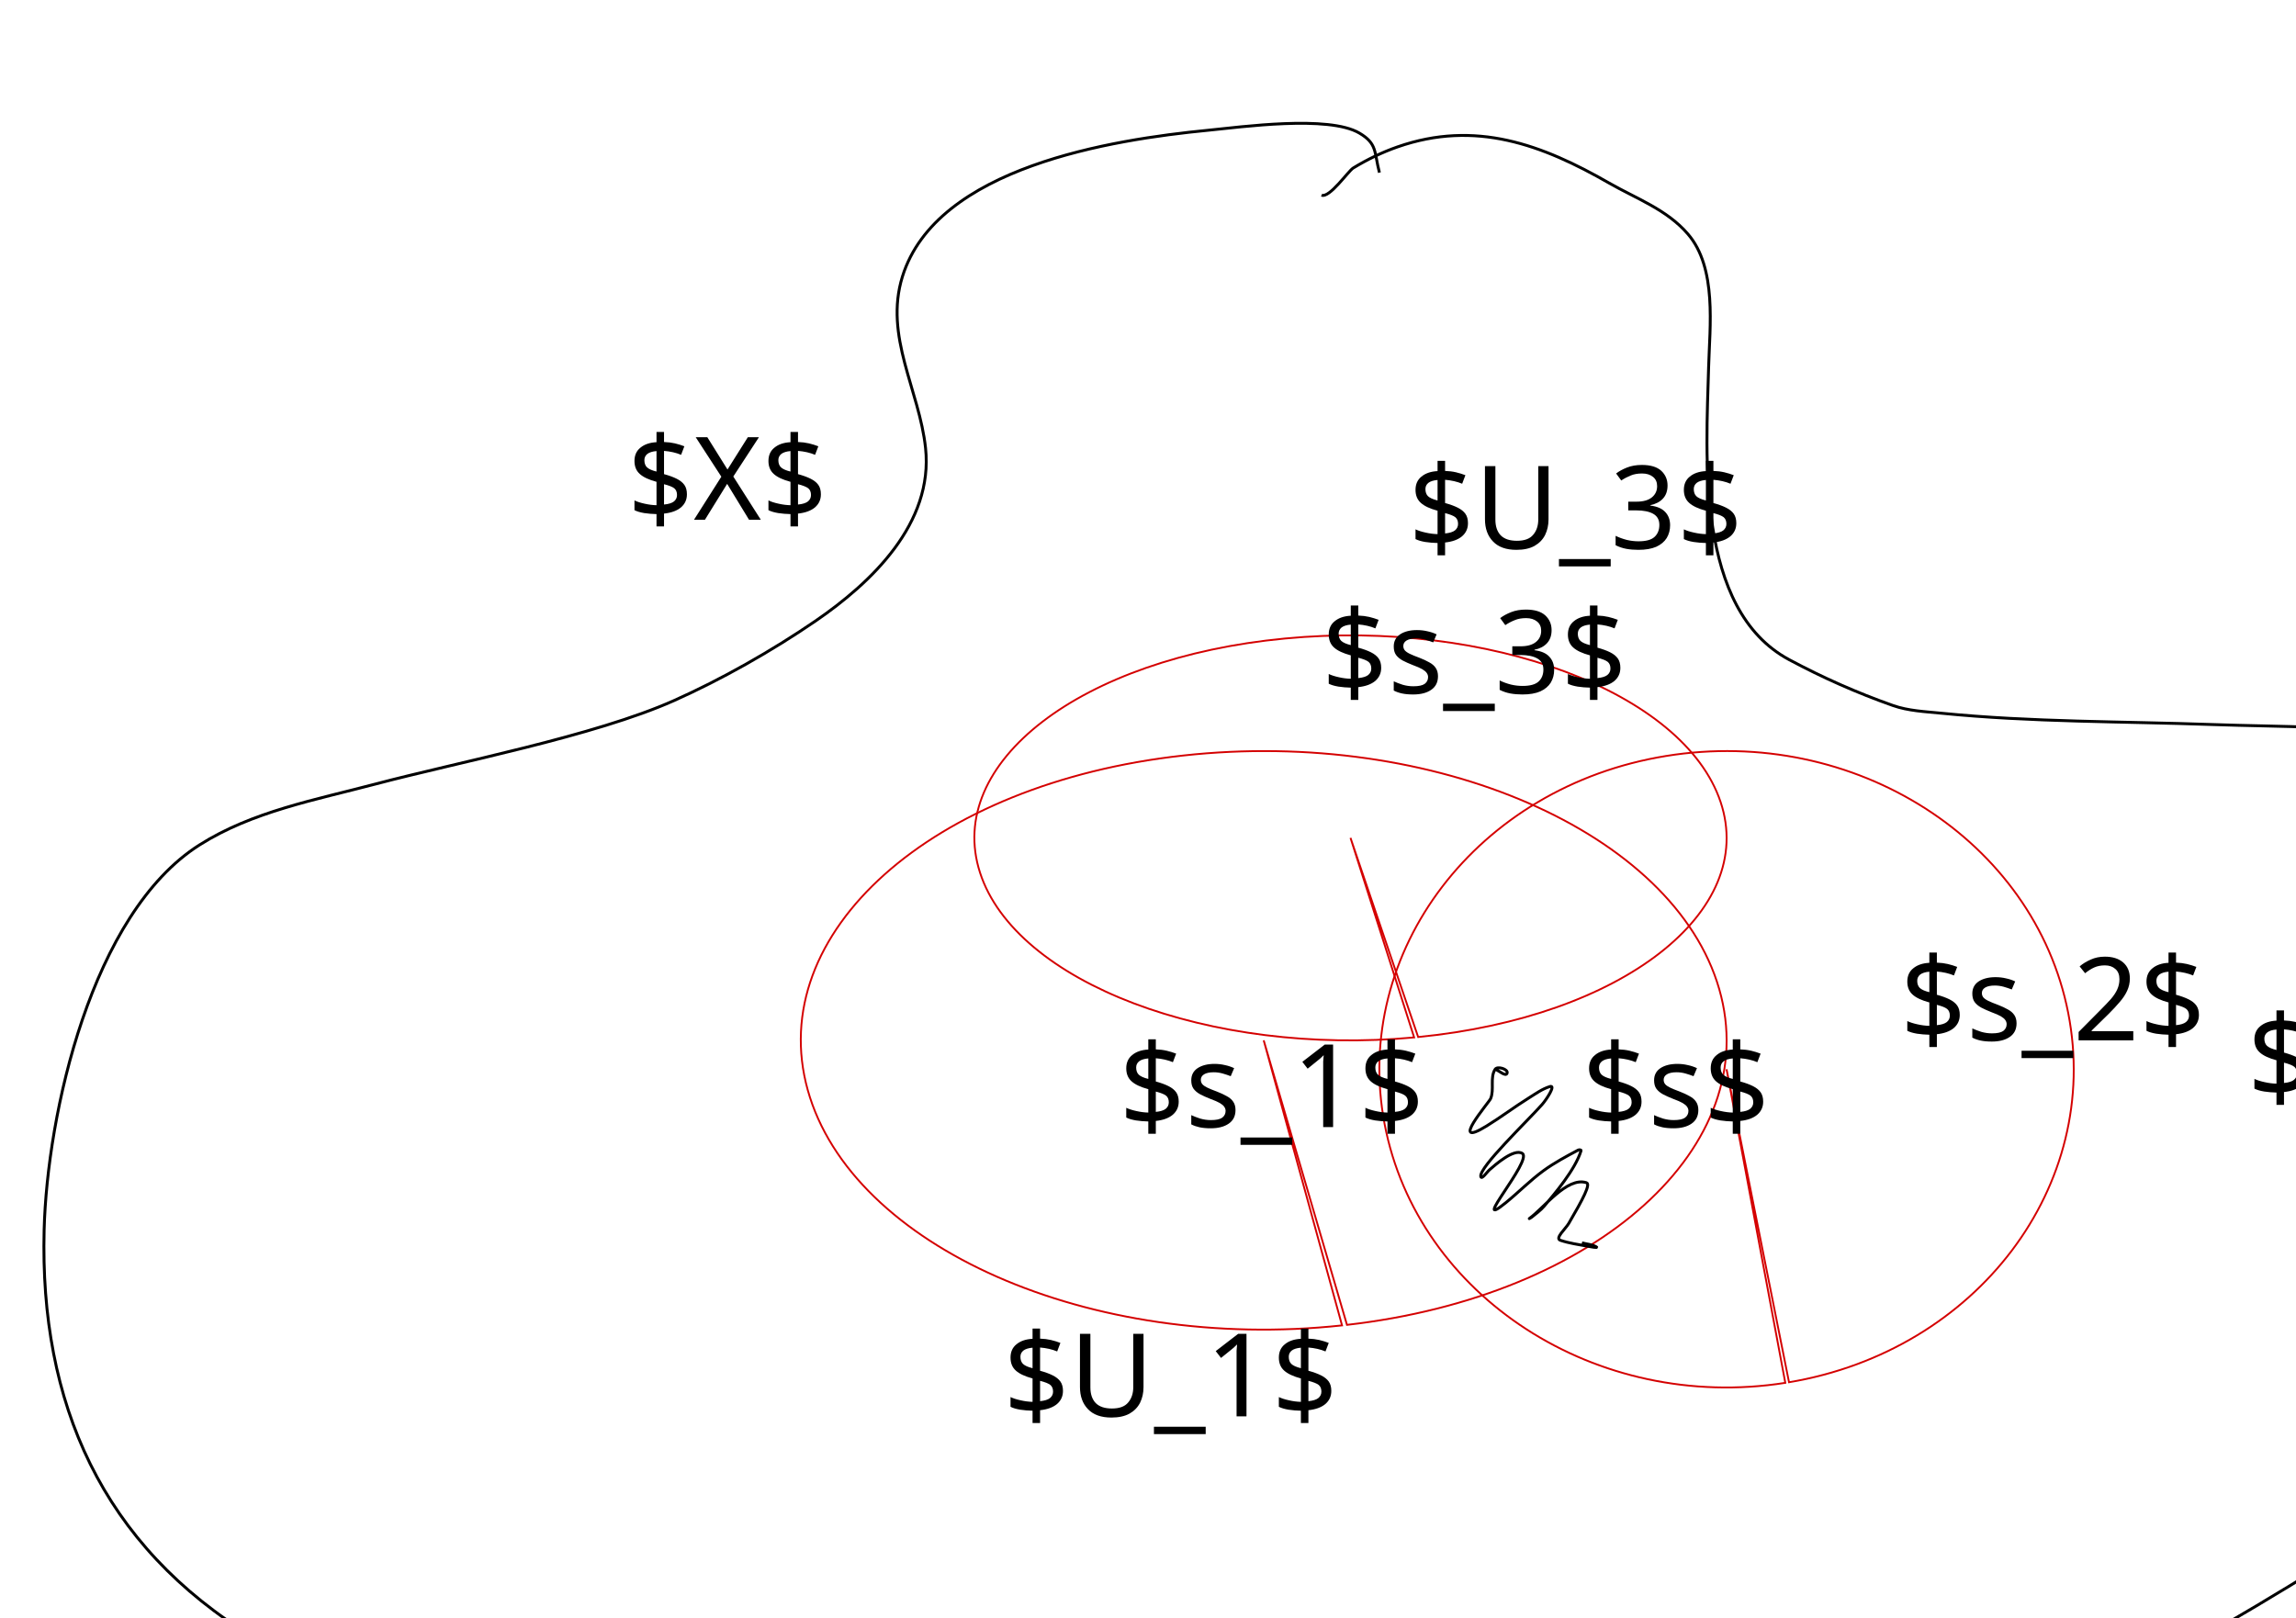
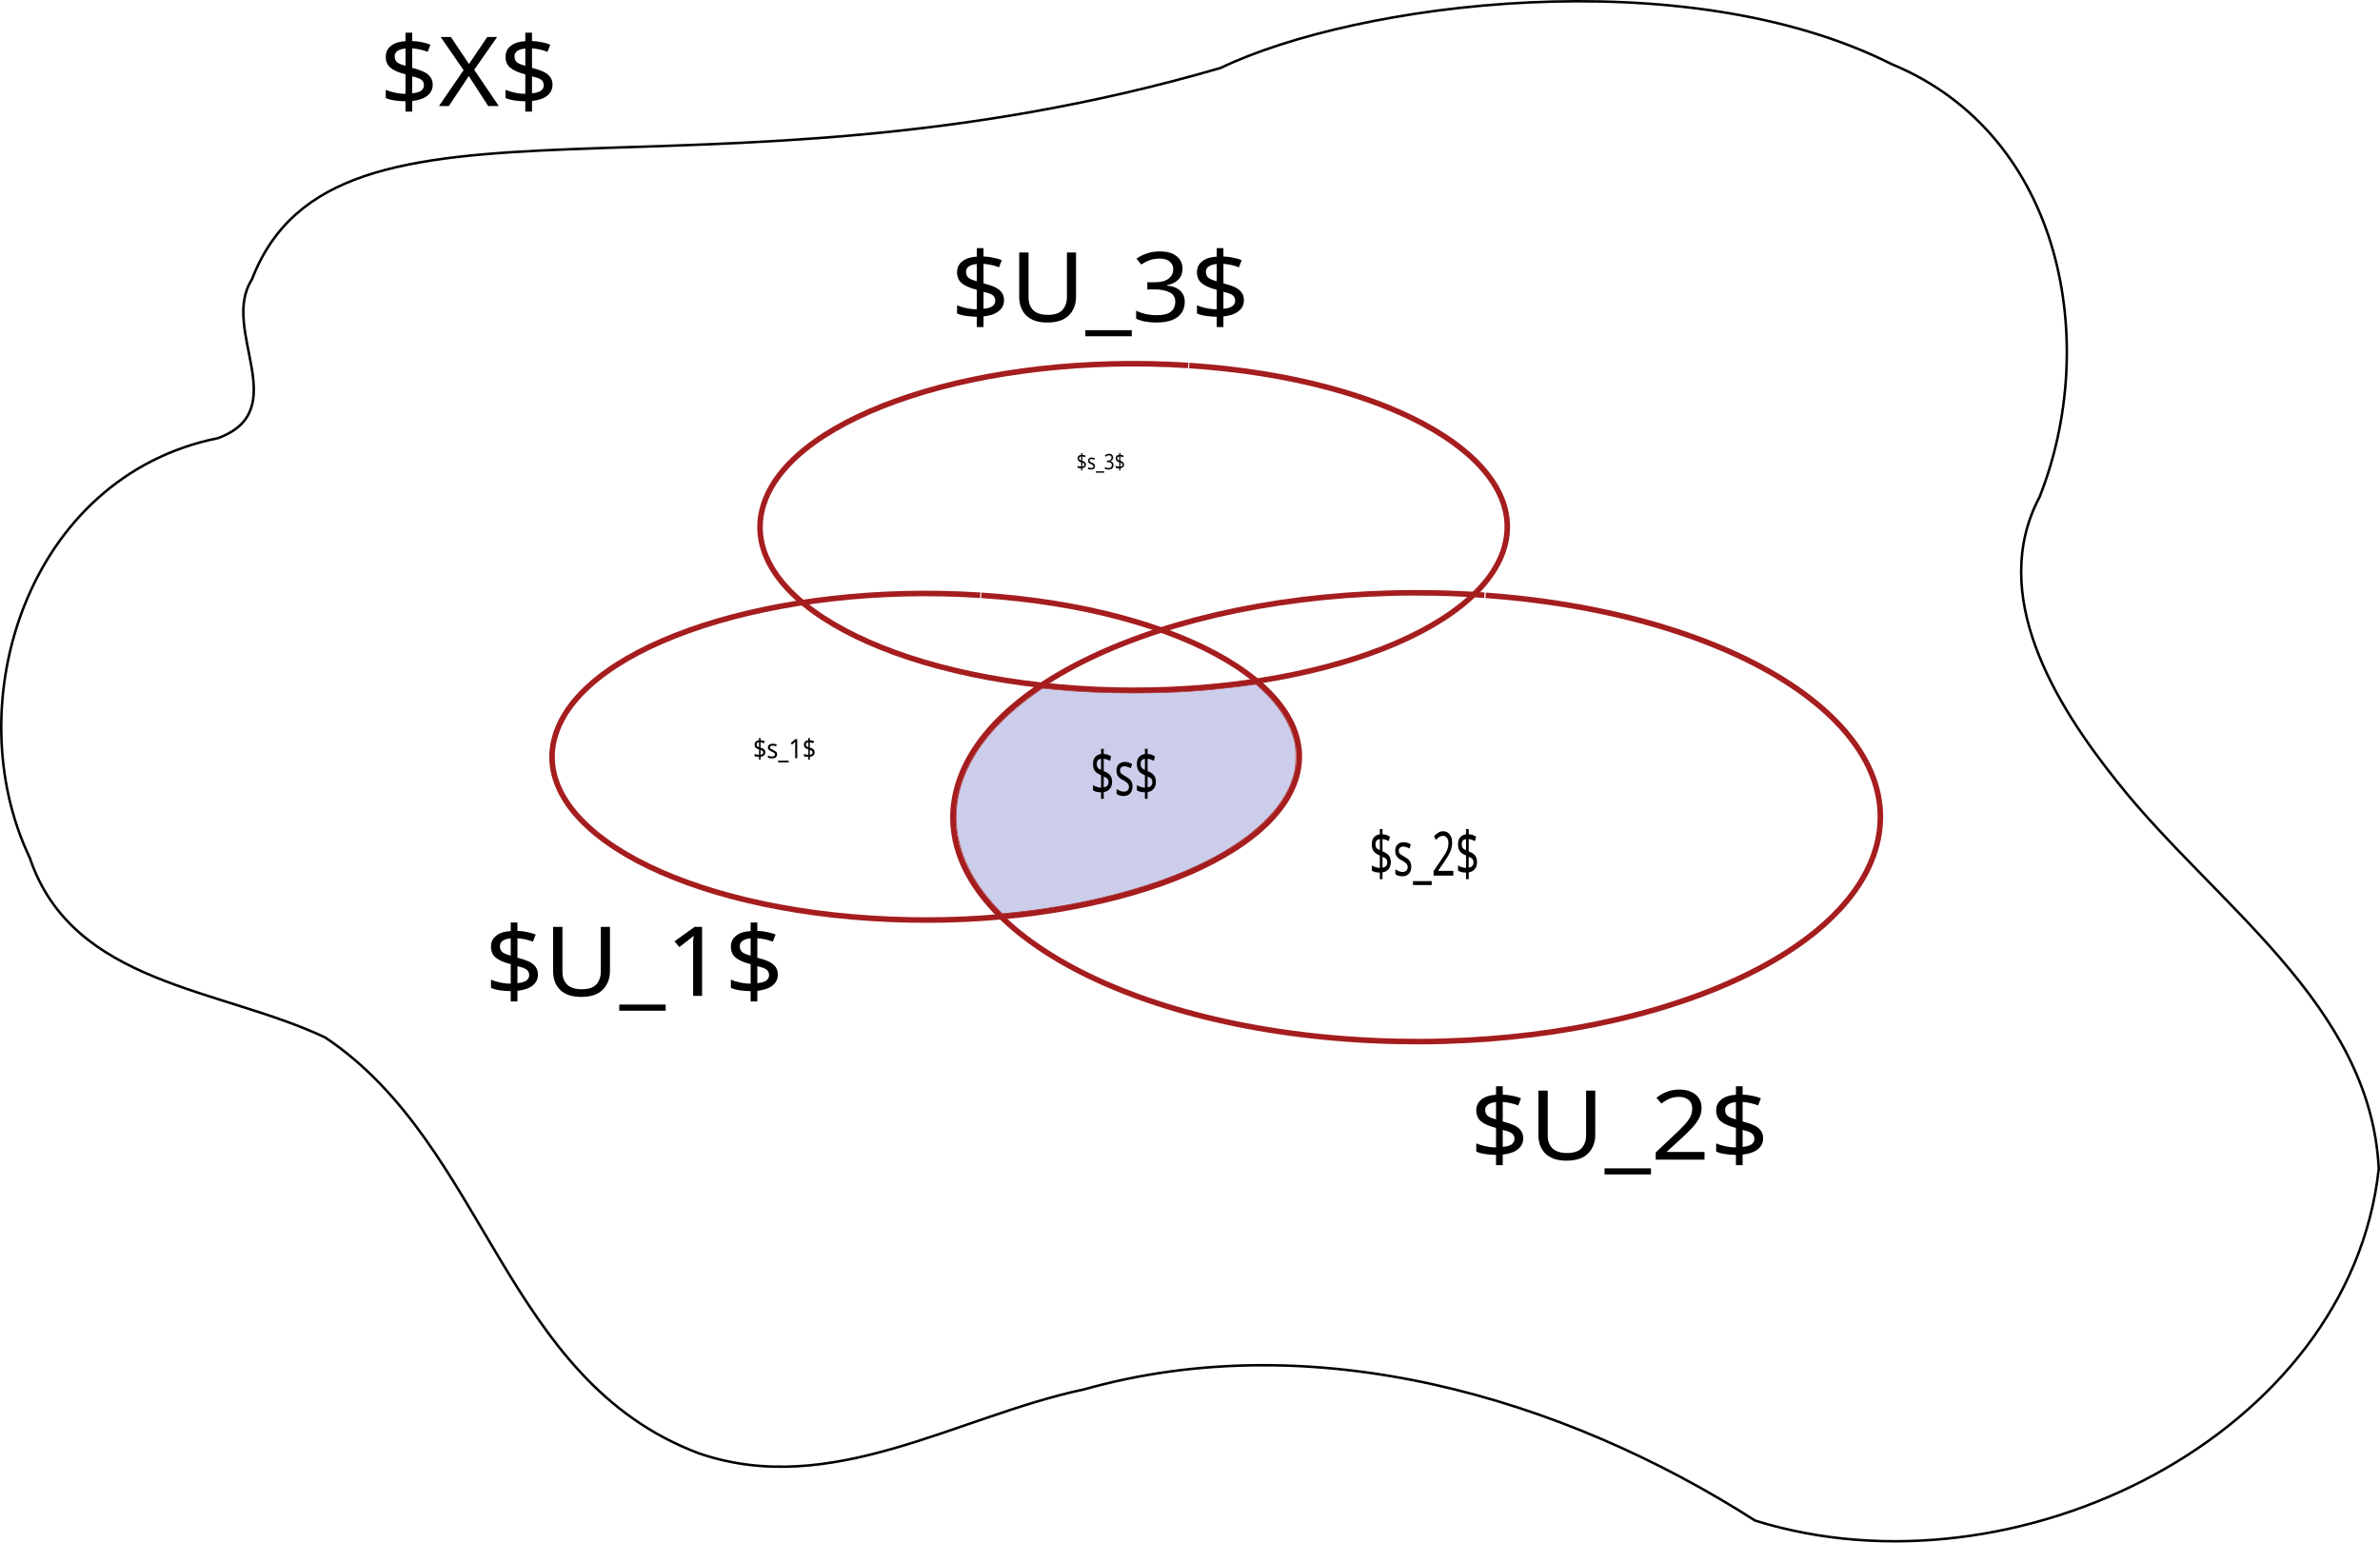
- <svg xmlns="http://www.w3.org/2000/svg" width="210mm" height="148mm" viewBox="0 0 210 148" version="1.1" id="svg8">
+ <svg xmlns="http://www.w3.org/2000/svg" width="206.37mm" height="133.768mm" viewBox="0 0 206.37 133.768" version="1.1" id="svg8">
  <defs id="defs2" />
-   <g id="layer1">
-     <path style="fill:none;stroke:#000000;stroke-width:0.265px;stroke-linecap:butt;stroke-linejoin:miter;stroke-opacity:1" d="m 126.167,15.792 c -0.49,-1.899 -0.192,-2.647 -1.827,-3.614 -2.824,-1.671 -10.826,-0.558 -13.871,-0.26 -8.748,0.858 -24.818,3.352 -27.931,13.386 -1.698,5.475 1.554,10.38 2.117,15.685 0.731,6.89 -4.933,12.301 -10.091,15.833 -3.958,2.71 -8.576,5.328 -12.926,7.268 -7.269,3.242 -19.742,5.632 -27.326,7.638 -5.444,1.44 -11.234,2.501 -16.063,5.562 C 8.36,83.559 4.31,101.884 4.036,112.517 c -0.406,15.757 5.229,28.861 19.276,37.34 2.407,1.453 11.165,4.094 14.929,5.117 11.751,3.195 14.277,3.879 27.137,6.081 14.474,2.479 29.383,2.806 43.956,4.635 11.631,1.46 23.852,4.006 35.603,2.188 19.931,-3.083 39.221,-8.446 56.92,-18.355 4.092,-2.291 16.952,-9.914 22.262,-14.424 3.445,-2.926 14.205,-11.545 17.84,-17.724 5.839,-9.928 11.05,-23.534 4.044,-34.484 -1.721,-2.69 -3.96,-5.027 -6.198,-7.305 -9.577,-9.743 -25.199,-8.871 -37.418,-9.307 -8.304,-0.296 -16.542,-0.212 -24.832,-1.038 -1.485,-0.148 -3.014,-0.209 -4.422,-0.705 -3.261,-1.148 -6.44,-2.556 -9.487,-4.19 -8.589,-4.606 -7.594,-18.642 -7.37,-26.772 0.102,-3.712 0.781,-9.05 -1.89,-12.162 -1.934,-2.253 -4.725,-3.242 -7.219,-4.672 -6.098,-3.497 -12.215,-5.798 -19.351,-3.3 -1.41,0.493 -2.769,1.151 -4.044,1.928 -0.459,0.28 -2.169,2.78 -2.898,2.484" id="path835" />
-     <path style="fill:none;fill-rule:evenodd;stroke:#d40000;stroke-width:0.168;stroke-miterlimit:3.314;stroke-dashoffset:0.1" id="path837" d="M 129.341,94.9 A 34.396,18.521 0 0 1 89.637,79.829 34.396,18.521 0 0 1 117.517,58.409 34.396,18.521 0 0 1 157.372,73.363 34.396,18.521 0 0 1 129.709,94.864 l -6.188,-18.219 z" />
-     <path style="fill:none;fill-rule:evenodd;stroke:#d40000;stroke-width:0.168;stroke-miterlimit:3.314;stroke-dashoffset:0.1" id="path841" d="M 163.289,126.497 A 31.75,29.104 0 0 1 126.639,102.815 31.75,29.104 0 0 1 152.374,69.155 31.75,29.104 0 0 1 189.164,92.654 31.75,29.104 0 0 1 163.629,126.442 L 157.917,97.813 Z" />
-     <path style="fill:none;fill-rule:evenodd;stroke:#d40000;stroke-width:0.168;stroke-miterlimit:3.314;stroke-dashoffset:0.1" id="path843" d="M 122.747,121.243 A 42.333,26.458 0 0 1 73.88,99.715 42.333,26.458 0 0 1 108.194,69.115 42.333,26.458 0 0 1 157.246,90.477 42.333,26.458 0 0 1 123.199,121.193 l -7.616,-26.027 z" />
-     <text xml:space="preserve" style="font-size:10.583px;line-height:1.25;font-family:sans-serif;word-spacing:0px;stroke-width:0.265" x="57.375" y="47.542" id="text847">
-       <tspan x="57.375" y="47.542" style="stroke-width:0.265" id="tspan849">$X$</tspan>
+   <g id="layer1" transform="translate(0.7194147,-9.675646)">
+     <text xml:space="preserve" style="font-size:8.676px;line-height:1.25;font-family:sans-serif;word-spacing:0px;stroke-width:0.217" x="31.121" y="19.511" id="text847" transform="scale(1.034014,0.9671049)">
+       <tspan x="31.121" y="19.511" style="stroke-width:0.217" id="tspan849">$X$</tspan>
    </text>
-     <text xml:space="preserve" style="font-size:10.583px;line-height:1.25;font-family:sans-serif;word-spacing:0px;stroke-width:0.265" x="91.771" y="129.562" id="text843">
-       <tspan id="tspan841" x="91.771" y="129.562" style="stroke-width:0.265">$U_1$</tspan>
+     <text xml:space="preserve" style="font-size:8.676px;line-height:1.25;font-family:sans-serif;word-spacing:0px;stroke-width:0.217" x="39.944" y="99.305" id="text843" transform="scale(1.034014,0.9671049)">
+       <tspan id="tspan841" x="39.944" y="99.305" style="stroke-width:0.217">$U_1$</tspan>
    </text>
-     <text xml:space="preserve" style="font-size:10.583px;line-height:1.25;font-family:sans-serif;word-spacing:0px;stroke-width:0.265" x="205.542" y="100.458" id="text848">
-       <tspan id="tspan845" x="205.542" y="100.458" style="stroke-width:0.265">$U_2$</tspan>
+     <text xml:space="preserve" style="font-size:8.676px;line-height:1.25;font-family:sans-serif;word-spacing:0px;stroke-width:0.217" x="122.572" y="113.988" id="text848" transform="scale(1.034014,0.9671049)">
+       <tspan id="tspan845" x="122.572" y="113.988" style="stroke-width:0.217">$U_2$</tspan>
    </text>
-     <text xml:space="preserve" style="font-size:10.583px;line-height:1.25;font-family:sans-serif;word-spacing:0px;stroke-width:0.265" x="173.792" y="95.167" id="text852">
-       <tspan id="tspan850" x="173.792" y="95.167" style="stroke-width:0.265">$s_2$</tspan>
-       <tspan x="173.792" y="108.396" style="stroke-width:0.265" id="tspan854" />
+     <text xml:space="preserve" style="font-size:4.389px;line-height:1.25;font-family:sans-serif;word-spacing:0px;stroke-width:0.11" x="143.189" y="70.56" id="text852" transform="scale(0.8241712,1.21334)">
+       <tspan id="tspan850" x="143.189" y="70.56" style="stroke-width:0.11">$s_2$</tspan>
+       <tspan x="143.189" y="76.046" style="stroke-width:0.11" id="tspan854" />
    </text>
-     <text xml:space="preserve" style="font-size:10.583px;line-height:1.25;font-family:sans-serif;word-spacing:0px;stroke-width:0.265" x="102.354" y="103.104" id="text858">
-       <tspan id="tspan856" x="102.354" y="103.104" style="stroke-width:0.265">$s_1$</tspan>
+     <text xml:space="preserve" style="font-size:2.191px;line-height:1.25;font-family:sans-serif;word-spacing:0px;stroke-width:0.055" x="68.438" y="71.173" id="text858" transform="scale(0.9436253,1.059743)">
+       <tspan id="tspan856" x="68.438" y="71.173" style="stroke-width:0.055">$s_1$</tspan>
    </text>
-     <text xml:space="preserve" style="font-size:10.583px;line-height:1.25;font-family:sans-serif;word-spacing:0px;stroke-width:0.265" x="144.688" y="103.104" id="text862">
-       <tspan id="tspan860" x="144.688" y="103.104" style="stroke-width:0.265">$s$</tspan>
+     <text xml:space="preserve" style="font-size:8.676px;line-height:1.25;font-family:sans-serif;word-spacing:0px;stroke-width:0.217" x="79.03" y="38.832" id="text868" transform="scale(1.034014,0.9671049)">
+       <tspan id="tspan866" x="79.03" y="38.832" style="stroke-width:0.217">$U_3$</tspan>
+       <tspan x="79.03" y="49.677" style="stroke-width:0.217" id="tspan870" />
    </text>
-     <path style="fill:none;stroke:#000000;stroke-width:0.265px;stroke-linecap:butt;stroke-linejoin:miter;stroke-opacity:1" d="m 136.75,97.813 c 0.365,0.118 0.977,0.719 1.095,0.354 0.118,-0.365 -0.887,-0.676 -1.095,-0.354 -0.492,0.762 -0.058,1.855 -0.414,2.689 -0.149,0.349 -3.894,4.665 -0.377,2.506 1.316,-0.808 2.55,-1.746 3.861,-2.563 0.626,-0.39 1.239,-0.84 1.945,-1.054 0.576,-0.174 -0.327,1.201 -0.726,1.652 -1.329,1.501 -5.782,5.757 -5.602,6.579 0.073,0.334 0.554,-0.402 0.813,-0.627 0.475,-0.412 2.229,-1.979 2.99,-1.481 0.949,0.621 -4.894,7.256 -1.509,4.5 1.171,-0.954 2.233,-2.045 3.454,-2.933 0.992,-0.721 2.081,-1.303 3.164,-1.88 0.079,-0.042 0.287,-0.028 0.261,0.057 -0.535,1.748 -2.434,3.963 -3.367,5.069 -0.333,0.395 -0.765,0.694 -1.161,1.025 -0.06,0.05 -0.267,0.159 -0.203,0.114 1.308,-0.927 3.449,-3.856 5.225,-3.275 0.394,0.129 -0.291,1.447 -1.626,3.731 -0.288,0.493 -1.297,1.359 -0.755,1.538 0.808,0.267 1.659,0.388 2.496,0.541 0.258,0.047 1.009,0.19 0.784,0.057 -0.392,-0.231 -0.876,-0.246 -1.315,-0.37" id="path864" />
-     <text xml:space="preserve" style="font-size:10.583px;line-height:1.25;font-family:sans-serif;word-spacing:0px;stroke-width:0.265" x="128.812" y="50.188" id="text868">
-       <tspan id="tspan866" x="128.812" y="50.188" style="stroke-width:0.265">$U_3$</tspan>
-       <tspan x="128.812" y="63.417" style="stroke-width:0.265" id="tspan870" />
+     <text xml:space="preserve" style="font-size:1.732px;line-height:1.25;font-family:sans-serif;word-spacing:0px;stroke-width:0.043" x="100.417" y="46.467" id="text874" transform="scale(0.922366,1.084168)">
+       <tspan x="100.417" y="46.467" style="stroke-width:0.043" id="tspan876">$s_3$</tspan>
+       <tspan x="100.417" y="48.631" style="stroke-width:0.043" id="tspan880" />
    </text>
-     <text xml:space="preserve" style="font-size:10.583px;line-height:1.25;font-family:sans-serif;word-spacing:0px;stroke-width:0.265" x="120.875" y="63.417" id="text874">
-       <tspan x="120.875" y="63.417" style="stroke-width:0.265" id="tspan876">$s_3$</tspan>
-       <tspan x="120.875" y="76.646" style="stroke-width:0.265" id="tspan880" />
+     <path style="fill:none;fill-rule:evenodd;stroke:#a51d1e;stroke-width:0.481;stroke-miterlimit:3.2;stroke-dasharray:none" d="M 102.401,41.374 A 32.393,14.16 0 0 1 129.616,57.473 32.393,14.16 0 0 1 92.804,69.38 32.393,14.16 0 0 1 65.537,53.298 32.393,14.16 0 0 1 102.31,41.368" id="path909" />
+     <path style="fill:#cccdea;fill-rule:evenodd;stroke:#a51d1e;stroke-width:0.056;stroke-miterlimit:3.2;stroke-dasharray:none" d="m 85.856,88.577 c -3.004,-3.149 -4.202,-6.619 -3.458,-10.009 0.663,-3.022 2.756,-5.877 6.182,-8.433 0.295,-0.22 0.663,-0.484 0.817,-0.587 l 0.281,-0.187 1.022,0.096 c 2.416,0.227 4.244,0.309 6.895,0.309 3.489,2.1e-4 6.118,-0.168 9.453,-0.603 l 1.144,-0.15 0.458,0.425 c 1.547,1.432 2.52,2.979 2.894,4.601 0.083,0.358 0.097,0.547 0.098,1.255 8.5e-4,0.947 -0.059,1.302 -0.364,2.16 -1.038,2.915 -4.39,5.726 -9.289,7.79 -4.188,1.764 -9.635,3.066 -15.051,3.597 -0.239,0.023 -0.506,0.052 -0.593,0.063 -0.153,0.019 -0.171,0.007 -0.487,-0.325 z" id="path921" />
+     <path style="fill:none;fill-rule:evenodd;stroke:#a51d1e;stroke-width:0.481;stroke-miterlimit:3.2;stroke-dasharray:none" d="m 84.368,61.302 a 32.393,14.16 0 0 1 27.215,16.099 A 32.393,14.16 0 0 1 74.771,89.308 32.393,14.16 0 0 1 47.504,73.226 32.393,14.16 0 0 1 84.277,61.296" id="path907" />
+     <path style="fill:none;fill-rule:evenodd;stroke:#a51d1e;stroke-width:0.481;stroke-miterlimit:3.2;stroke-dasharray:none" d="m 128.103,61.302 a 40.203,19.458 0 0 1 33.776,22.124 40.203,19.458 0 0 1 -45.686,16.363 A 40.203,19.458 0 0 1 82.352,77.688 40.203,19.458 0 0 1 127.991,61.294" id="path874-6" />
+     <text xml:space="preserve" style="font-size:4.389px;line-height:1.25;font-family:sans-serif;word-spacing:0px;stroke-width:0.11" x="113.858" y="64.82" id="text862" transform="scale(0.8241712,1.21334)">
+       <tspan id="tspan860" x="113.858" y="64.82" style="stroke-width:0.11">$s$</tspan>
    </text>
+     <path id="path923" style="fill:none;stroke:#000000;stroke-width:0.217px;stroke-linecap:butt;stroke-linejoin:miter;stroke-opacity:1" d="M 18.204,47.667 C 1.638,50.989 -4.516,70.719 1.857,84.05 5.562,95.105 18.421,95.345 27.487,99.652 c 14.042,9.399 15.444,29.662 32.366,36.048 11.476,3.965 22.435,-3.212 33.398,-5.528 19.954,-5.628 41.521,0.679 58.214,11.37 22.652,7.059 51.572,-7.463 54.077,-30.5 C 204.859,96.805 191.281,88.076 182.921,77.546 177.449,70.729 171.653,61.237 176.135,52.766 181.347,39.619 178.3,21.432 163.291,15.231 145.337,6.188 116.889,9.908 105.119,15.569 59.696,28.787 28.397,15.014 21.12,33.919 c -2.785,4.324 3.672,11.291 -2.916,13.747" />
  </g>
</svg>
